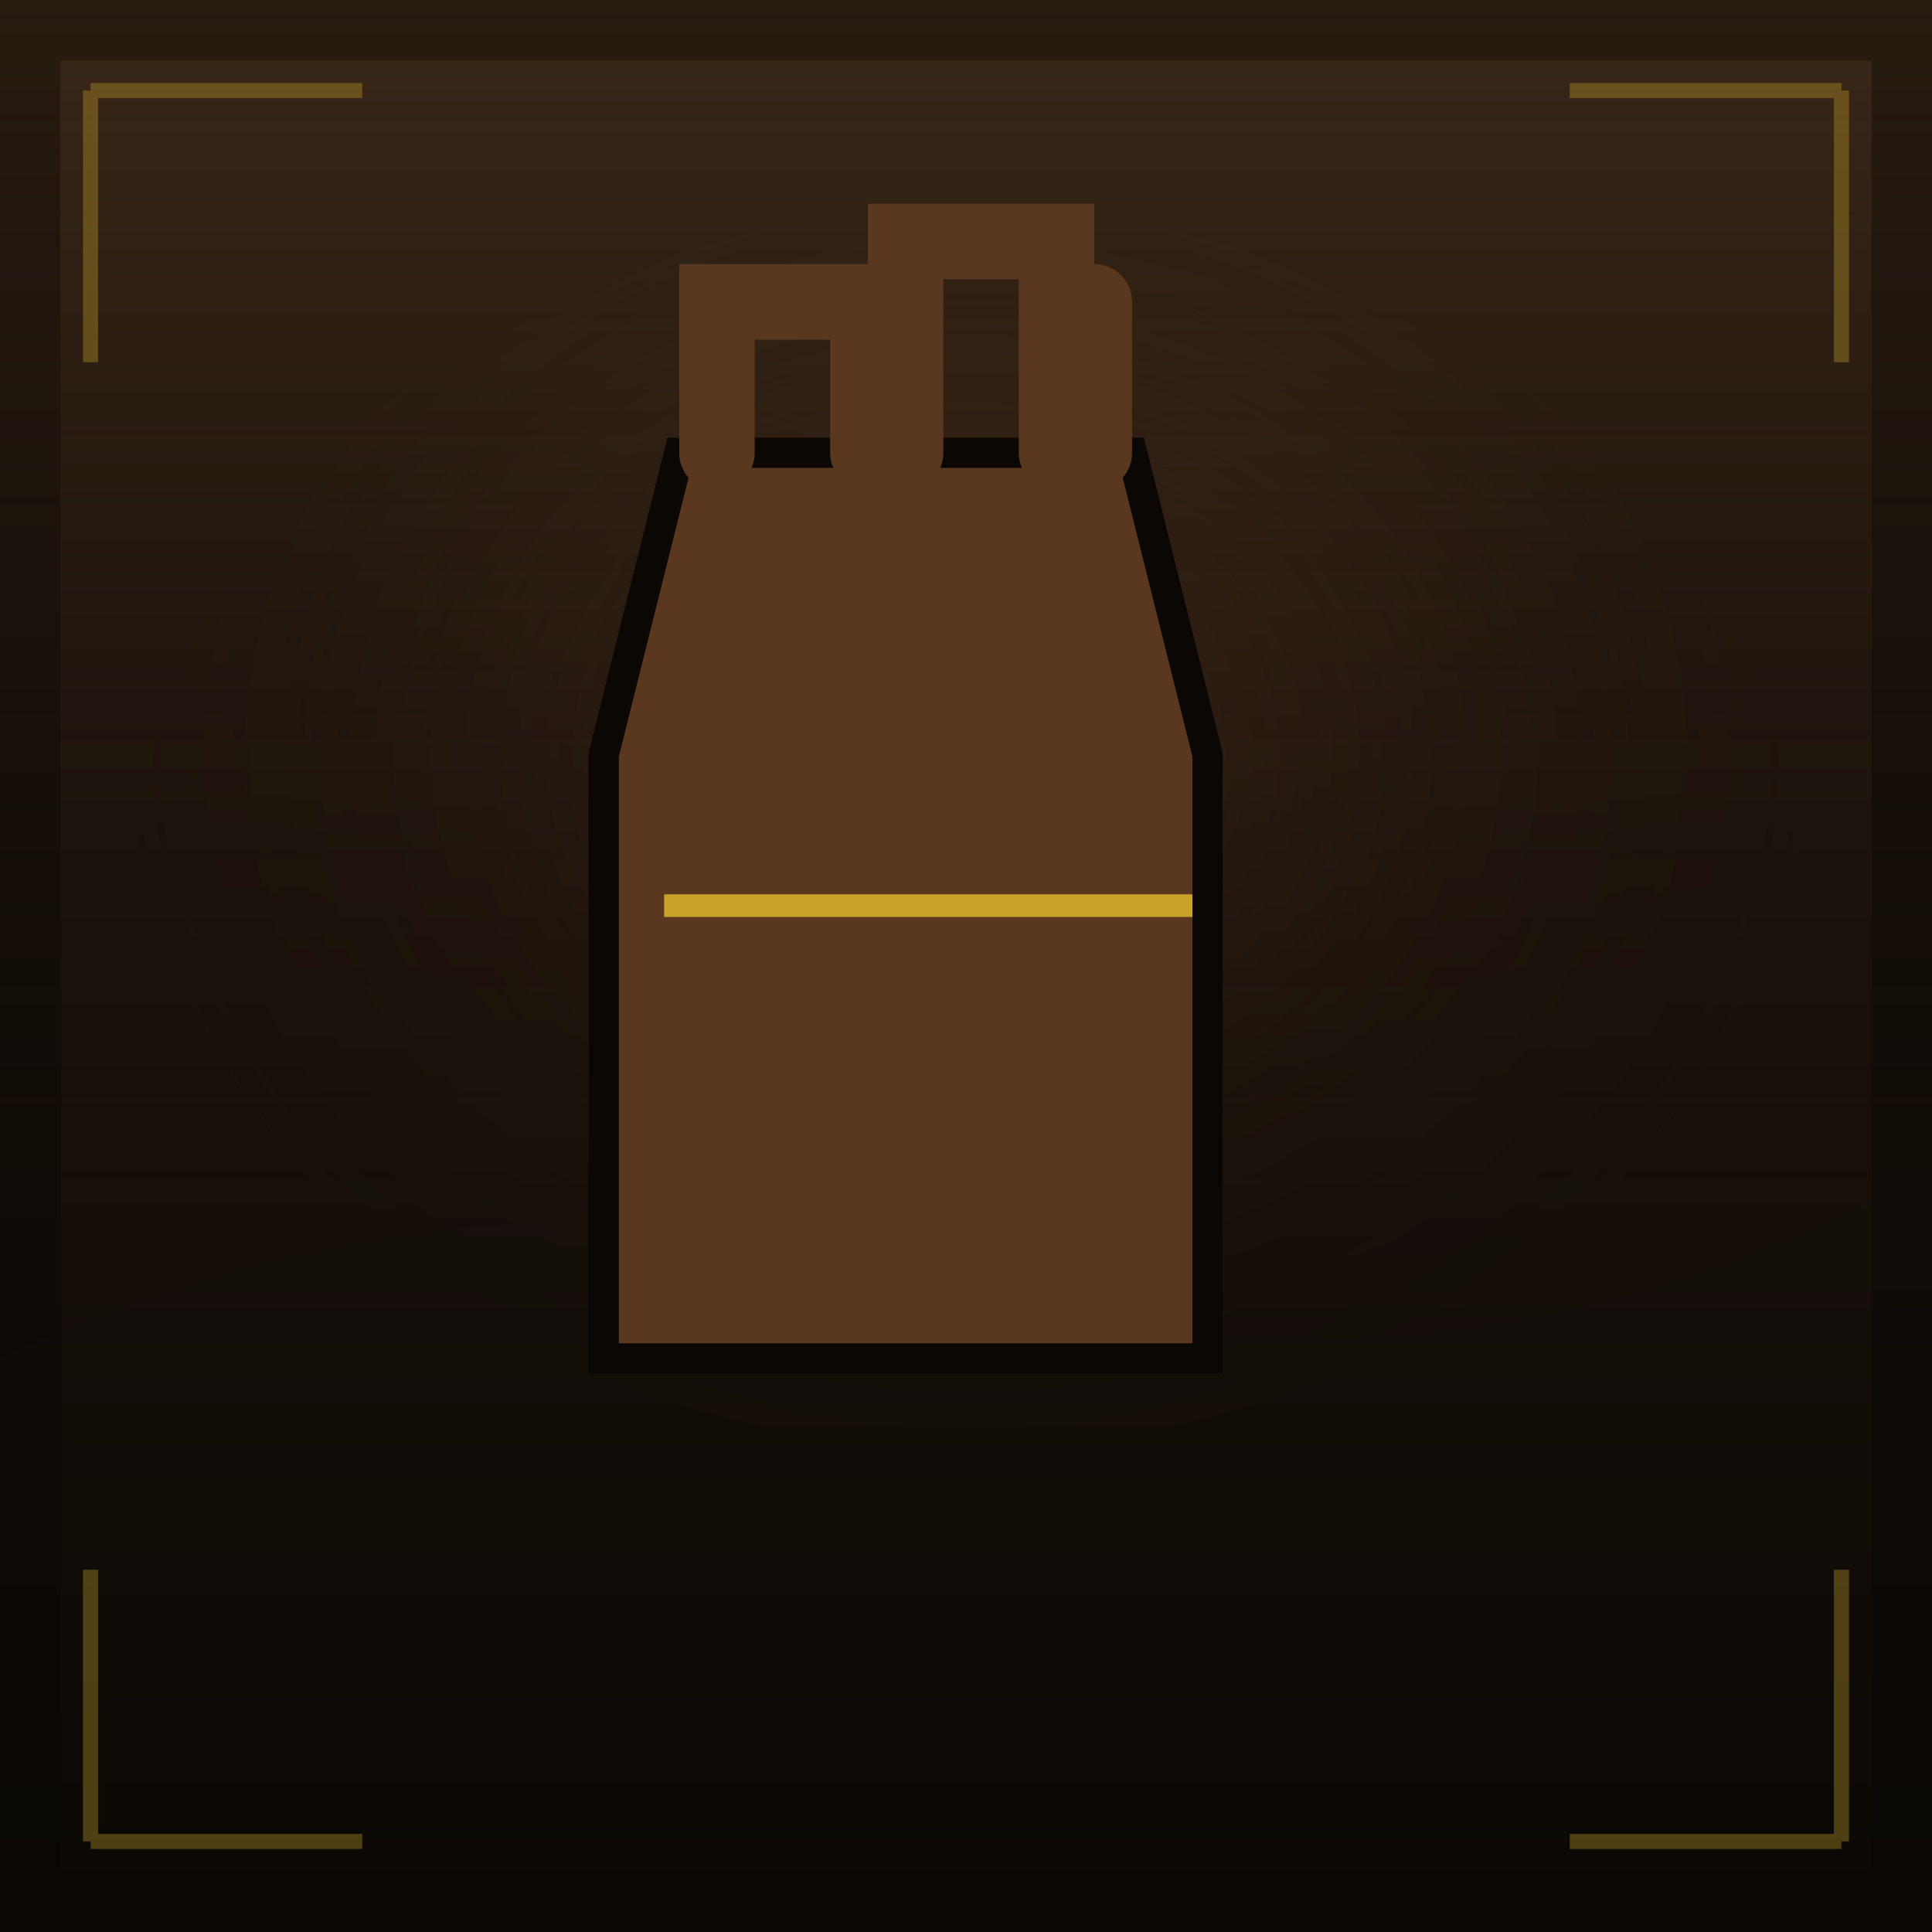
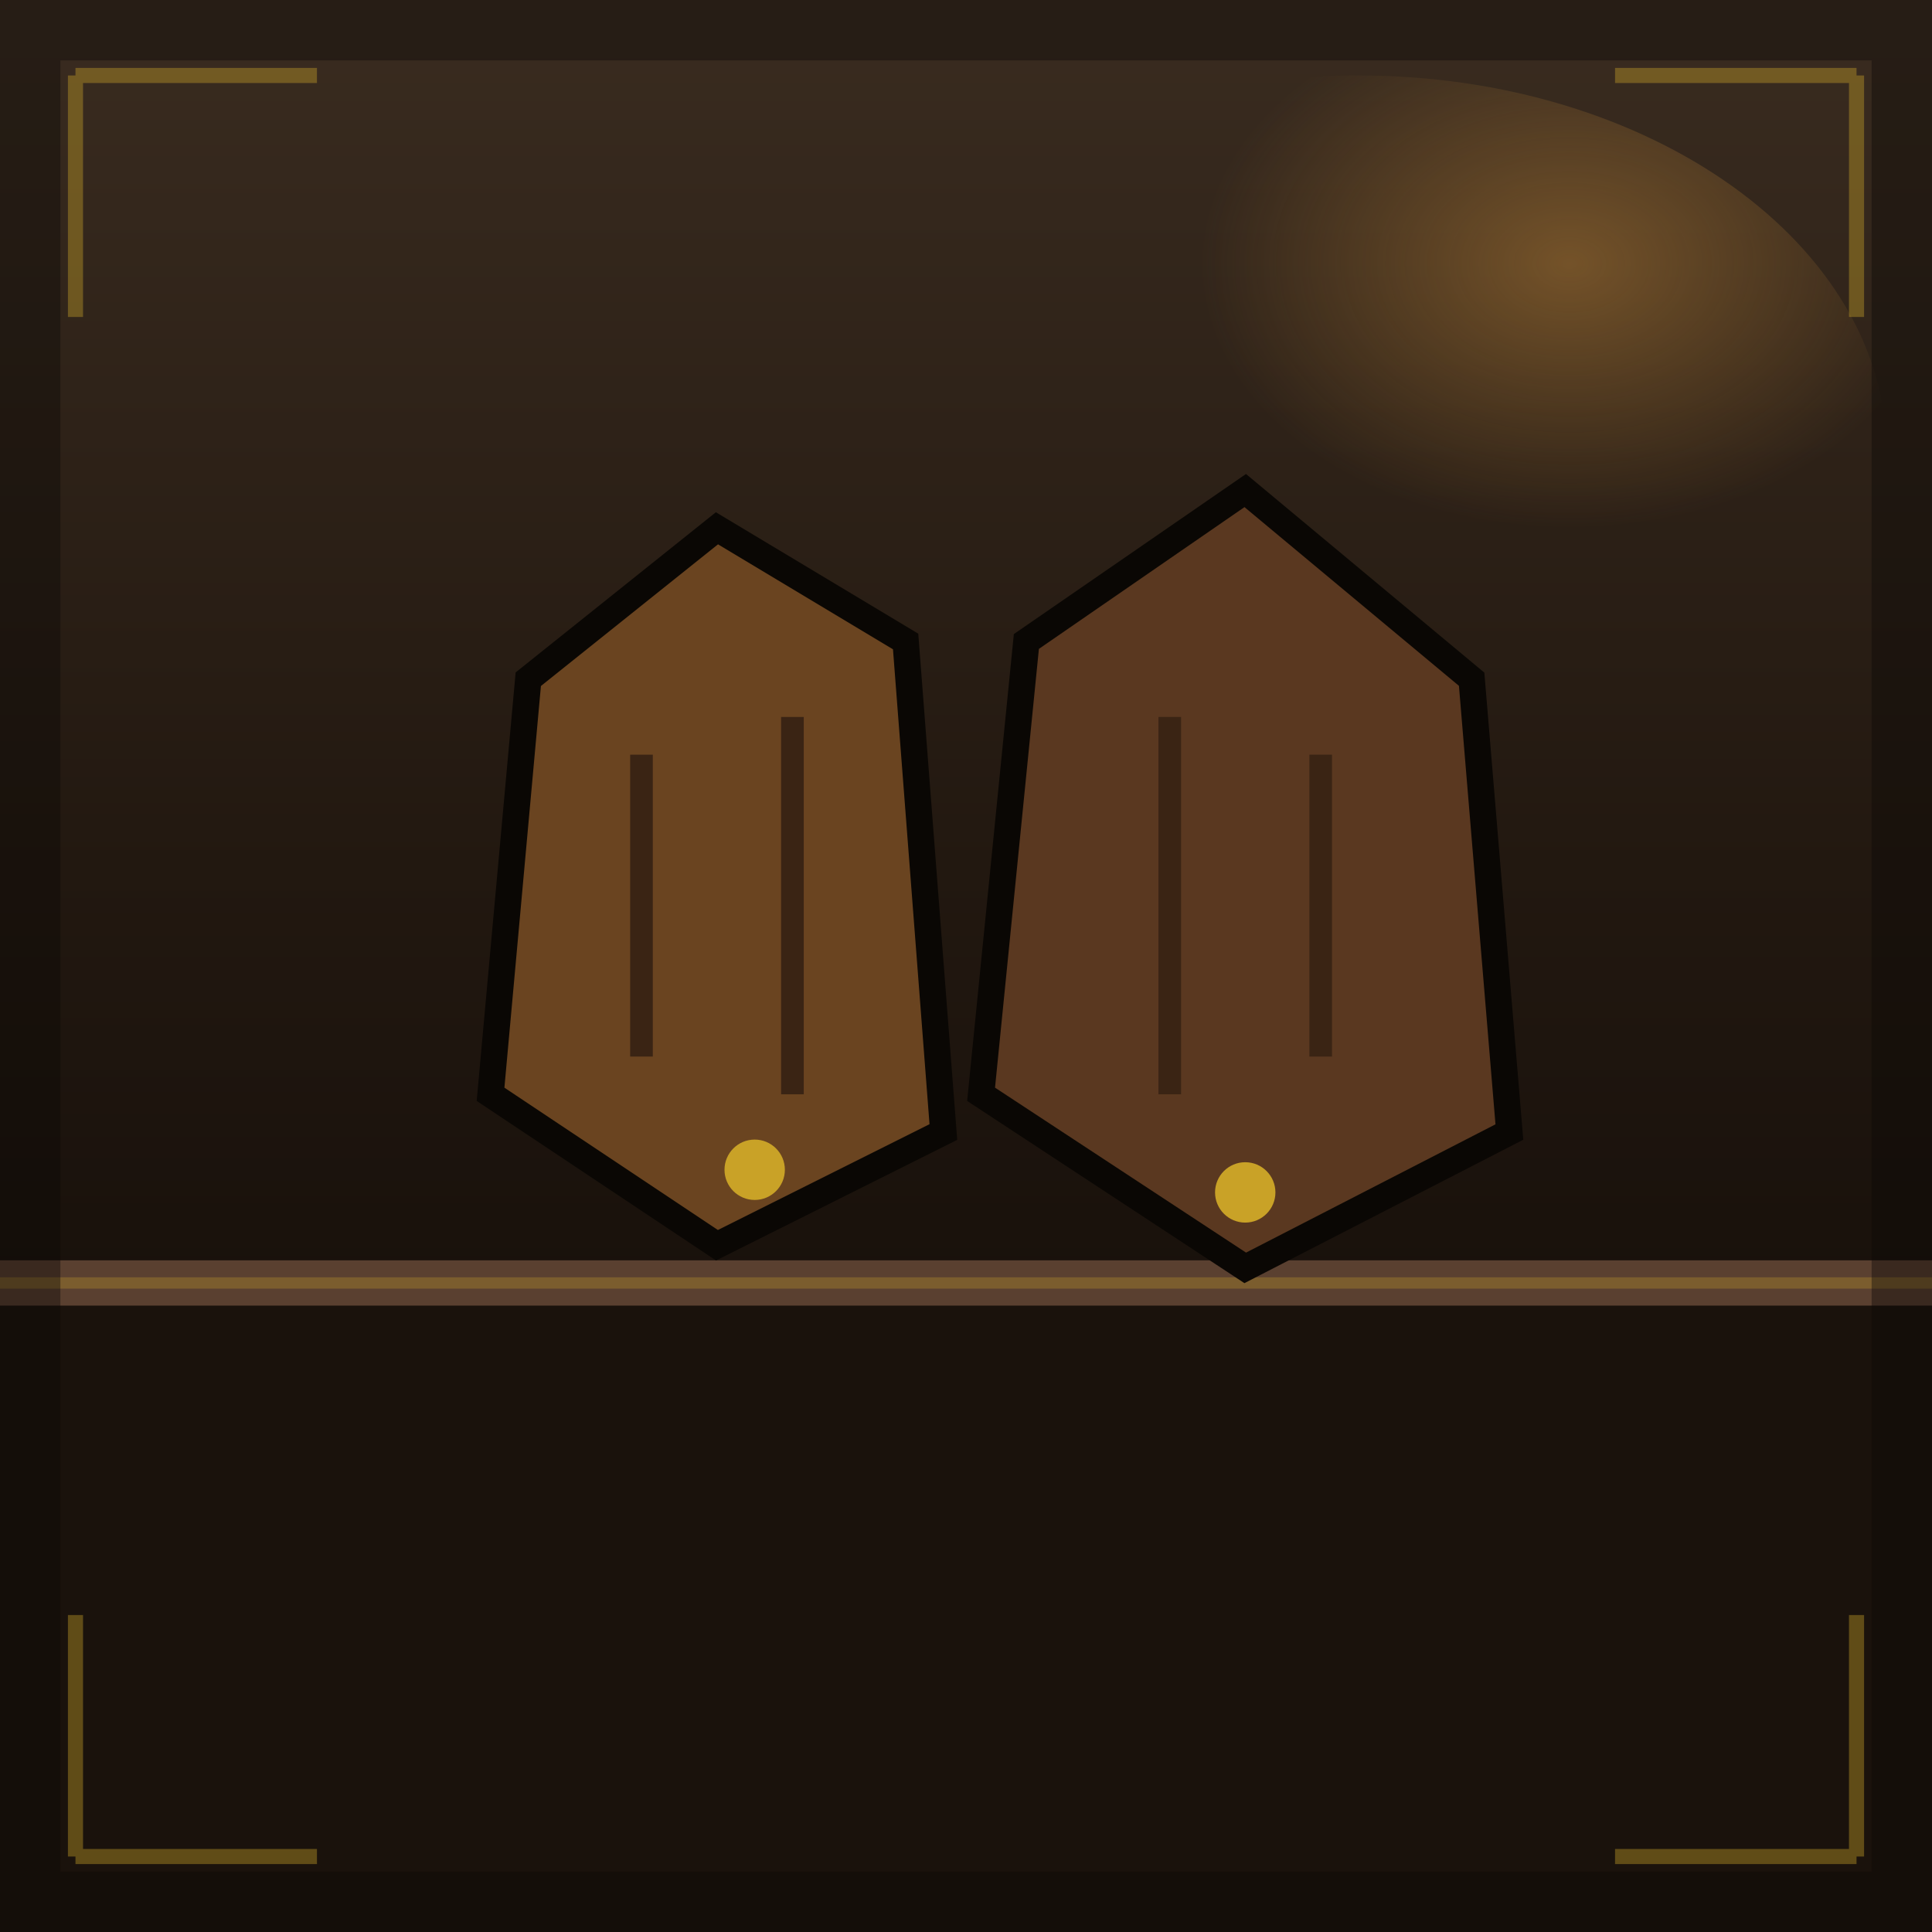
- <svg xmlns="http://www.w3.org/2000/svg" width="256" height="256" viewBox="0 0 256 256" fill="none" role="img" aria-label="gloves">
+ <svg xmlns="http://www.w3.org/2000/svg" width="256" height="256" viewBox="0 0 256 256" fill="none" role="img" aria-label="gloves plate leather bench">
  <defs>
-     <linearGradient id="skygloves0" x1="0" y1="0" x2="0" y2="1">
-       <stop offset="0%" stop-color="#3a2818" />
-       <stop offset="45%" stop-color="#1a120c" />
-       <stop offset="100%" stop-color="#0a0704" />
+     <linearGradient id="sky-gl0" x1="0" y1="0" x2="0" y2="1">
+       <stop offset="0%" stop-color="#3a2c20" />
+       <stop offset="45%" stop-color="#221810" />
+       <stop offset="100%" stop-color="#0a0604" />
    </linearGradient>
-     <radialGradient id="glowgloves0" cx="50%" cy="40%" r="55%">
-       <stop offset="0%" stop-color="#5a3820" stop-opacity="0.45" />
-       <stop offset="55%" stop-color="#5a3820" stop-opacity="0.12" />
-       <stop offset="100%" stop-color="#0a0704" stop-opacity="0" />
+     <radialGradient id="lamp-gl0" cx="70%" cy="25%" r="35%">
+       <stop offset="0%" stop-color="#c4893a" stop-opacity="0.45" />
+       <stop offset="100%" stop-color="#c4893a" stop-opacity="0" />
    </radialGradient>
-     <linearGradient id="groundgloves0" x1="0" y1="0" x2="0" y2="1">
-       <stop offset="0%" stop-color="#2a1c10" stop-opacity="0" />
-       <stop offset="100%" stop-color="#0a0704" stop-opacity="0.85" />
-     </linearGradient>
  </defs>
-   <rect width="256" height="256" fill="url(#skygloves0)" />
-   <ellipse cx="128" cy="118" rx="110" ry="90" fill="url(#glowgloves0)" />
-   <path d="M0 180 Q64 150 128 170 Q192 190 256 155 V256 H0 Z" fill="#14100c" opacity="0.55" />
-   <rect width="256" height="256" fill="url(#groundgloves0)" />
-   <rect width="256" height="256" fill="none" stroke="#0a0704" stroke-width="16" opacity="0.35" />
-   <g transform="translate(0,0)">
-     <path d="M90 60 H150 L160 100 V180 H80 V100 Z" fill="#5a3820" stroke="#0a0704" stroke-width="4" />
-     <path d="M95 60 V40 H115 V60 M120 60 V32 H140 V60 M145 60 V40" stroke="#5a3820" stroke-width="10" stroke-linecap="round" />
-     <path d="M88 120 H158" stroke="#c9a227" stroke-width="3" />
+   <rect width="256" height="256" fill="url(#sky-gl0)" />
+   <ellipse cx="180" cy="60" rx="70" ry="50" fill="url(#lamp-gl0)" />
+   <path d="M0 170 H256 V256 H0 Z" fill="#1a120c" />
+   <path d="M0 170 H256" stroke="#5a4030" stroke-width="6" />
+   <path d="M0 170 H256" stroke="#c9a227" stroke-width="1.5" opacity="0.3" />
+   <g>
+     <path d="M70 90 L95 70 L120 85 L125 150 L95 165 L65 145 Z" fill="#6a4420" stroke="#0a0704" stroke-width="3.5" />
+     <path d="M136 85 L165 65 L195 90 L200 150 L165 168 L130 145 Z" fill="#5a3820" stroke="#0a0704" stroke-width="3.5" />
+     <path d="M85 100 L85 140 M105 95 L105 145" stroke="#3a2414" stroke-width="3" />
+     <path d="M155 95 L155 145 M175 100 L175 140" stroke="#3a2414" stroke-width="3" />
+     <circle cx="100" cy="155" r="4" fill="#c9a227" />
+     <circle cx="165" cy="158" r="4" fill="#c9a227" />
  </g>
-   <path d="M12 12 H48 M12 12 V48" stroke="#c9a227" stroke-width="2" opacity="0.35" />
-   <path d="M244 12 H208 M244 12 V48" stroke="#c9a227" stroke-width="2" opacity="0.35" />
-   <path d="M12 244 H48 M12 244 V208" stroke="#c9a227" stroke-width="2" opacity="0.35" />
-   <path d="M244 244 H208 M244 244 V208" stroke="#c9a227" stroke-width="2" opacity="0.35" />
+   <rect width="256" height="256" fill="none" stroke="#0a0704" stroke-width="16" opacity="0.4" />
+   <path d="M10 10 H42 M10 10 V42" stroke="#c9a227" stroke-width="2" opacity="0.4" />
+   <path d="M246 10 H214 M246 10 V42" stroke="#c9a227" stroke-width="2" opacity="0.4" />
+   <path d="M10 246 H42 M10 246 V214" stroke="#c9a227" stroke-width="2" opacity="0.4" />
+   <path d="M246 246 H214 M246 246 V214" stroke="#c9a227" stroke-width="2" opacity="0.4" />
</svg>
